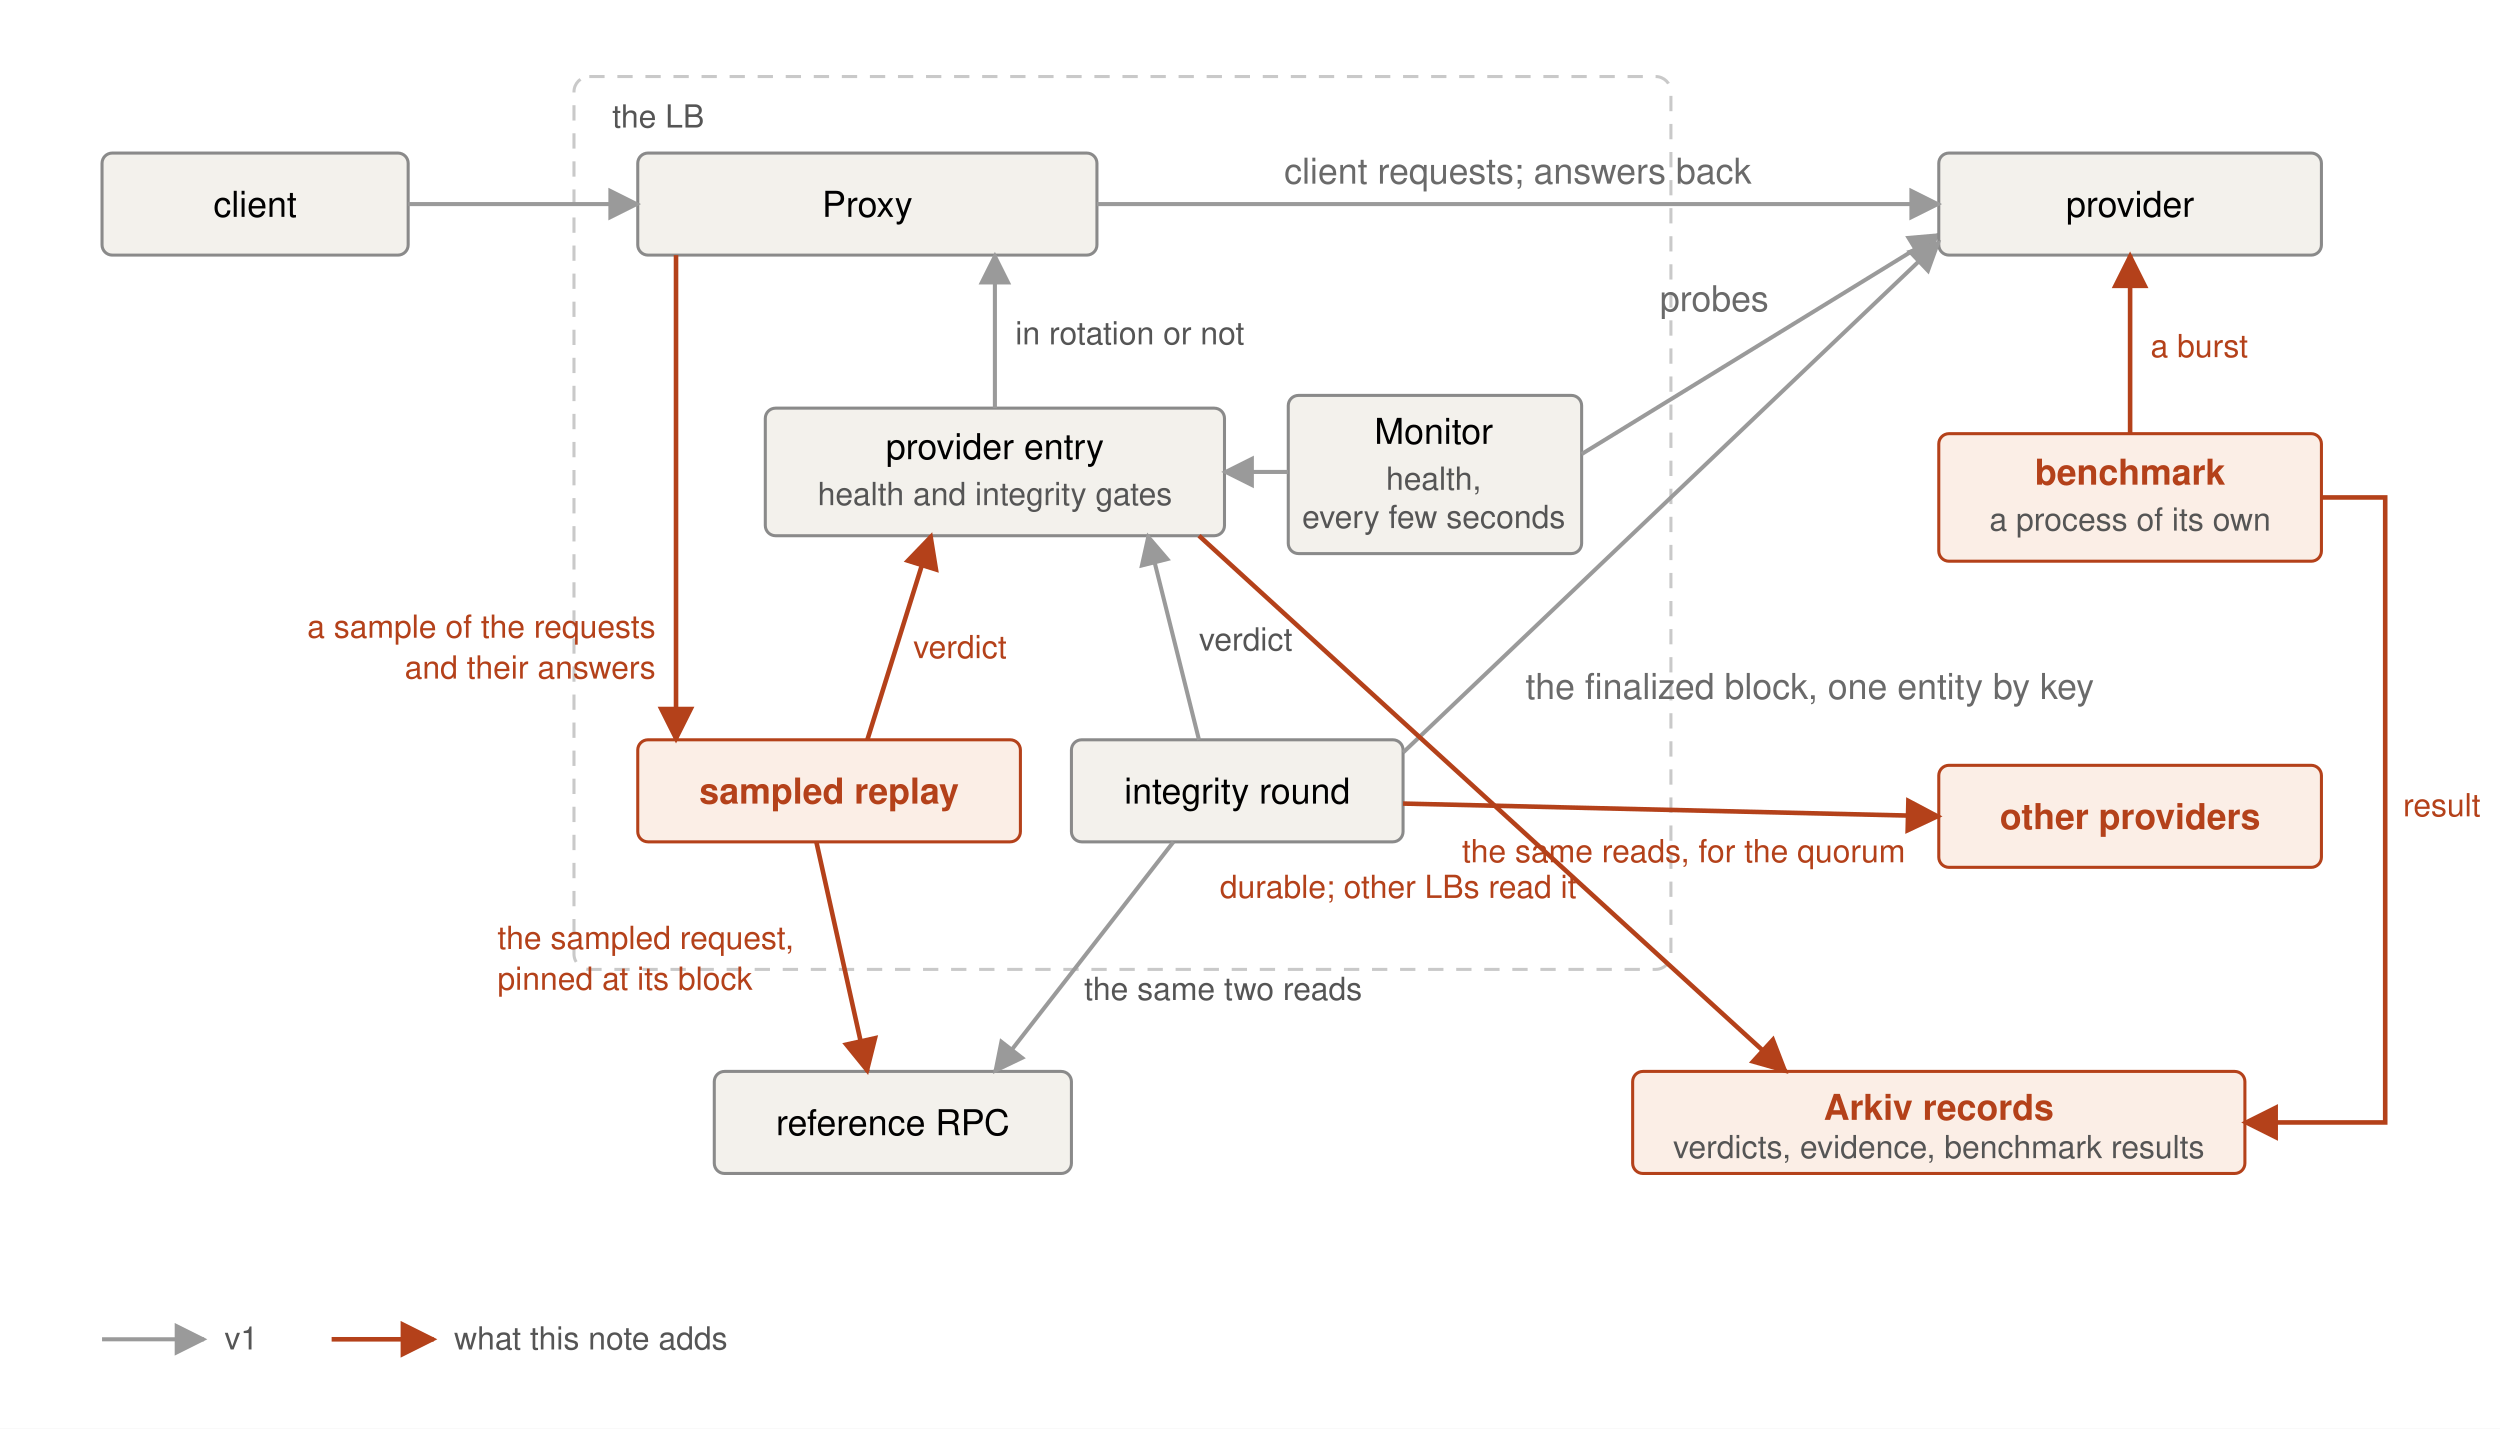
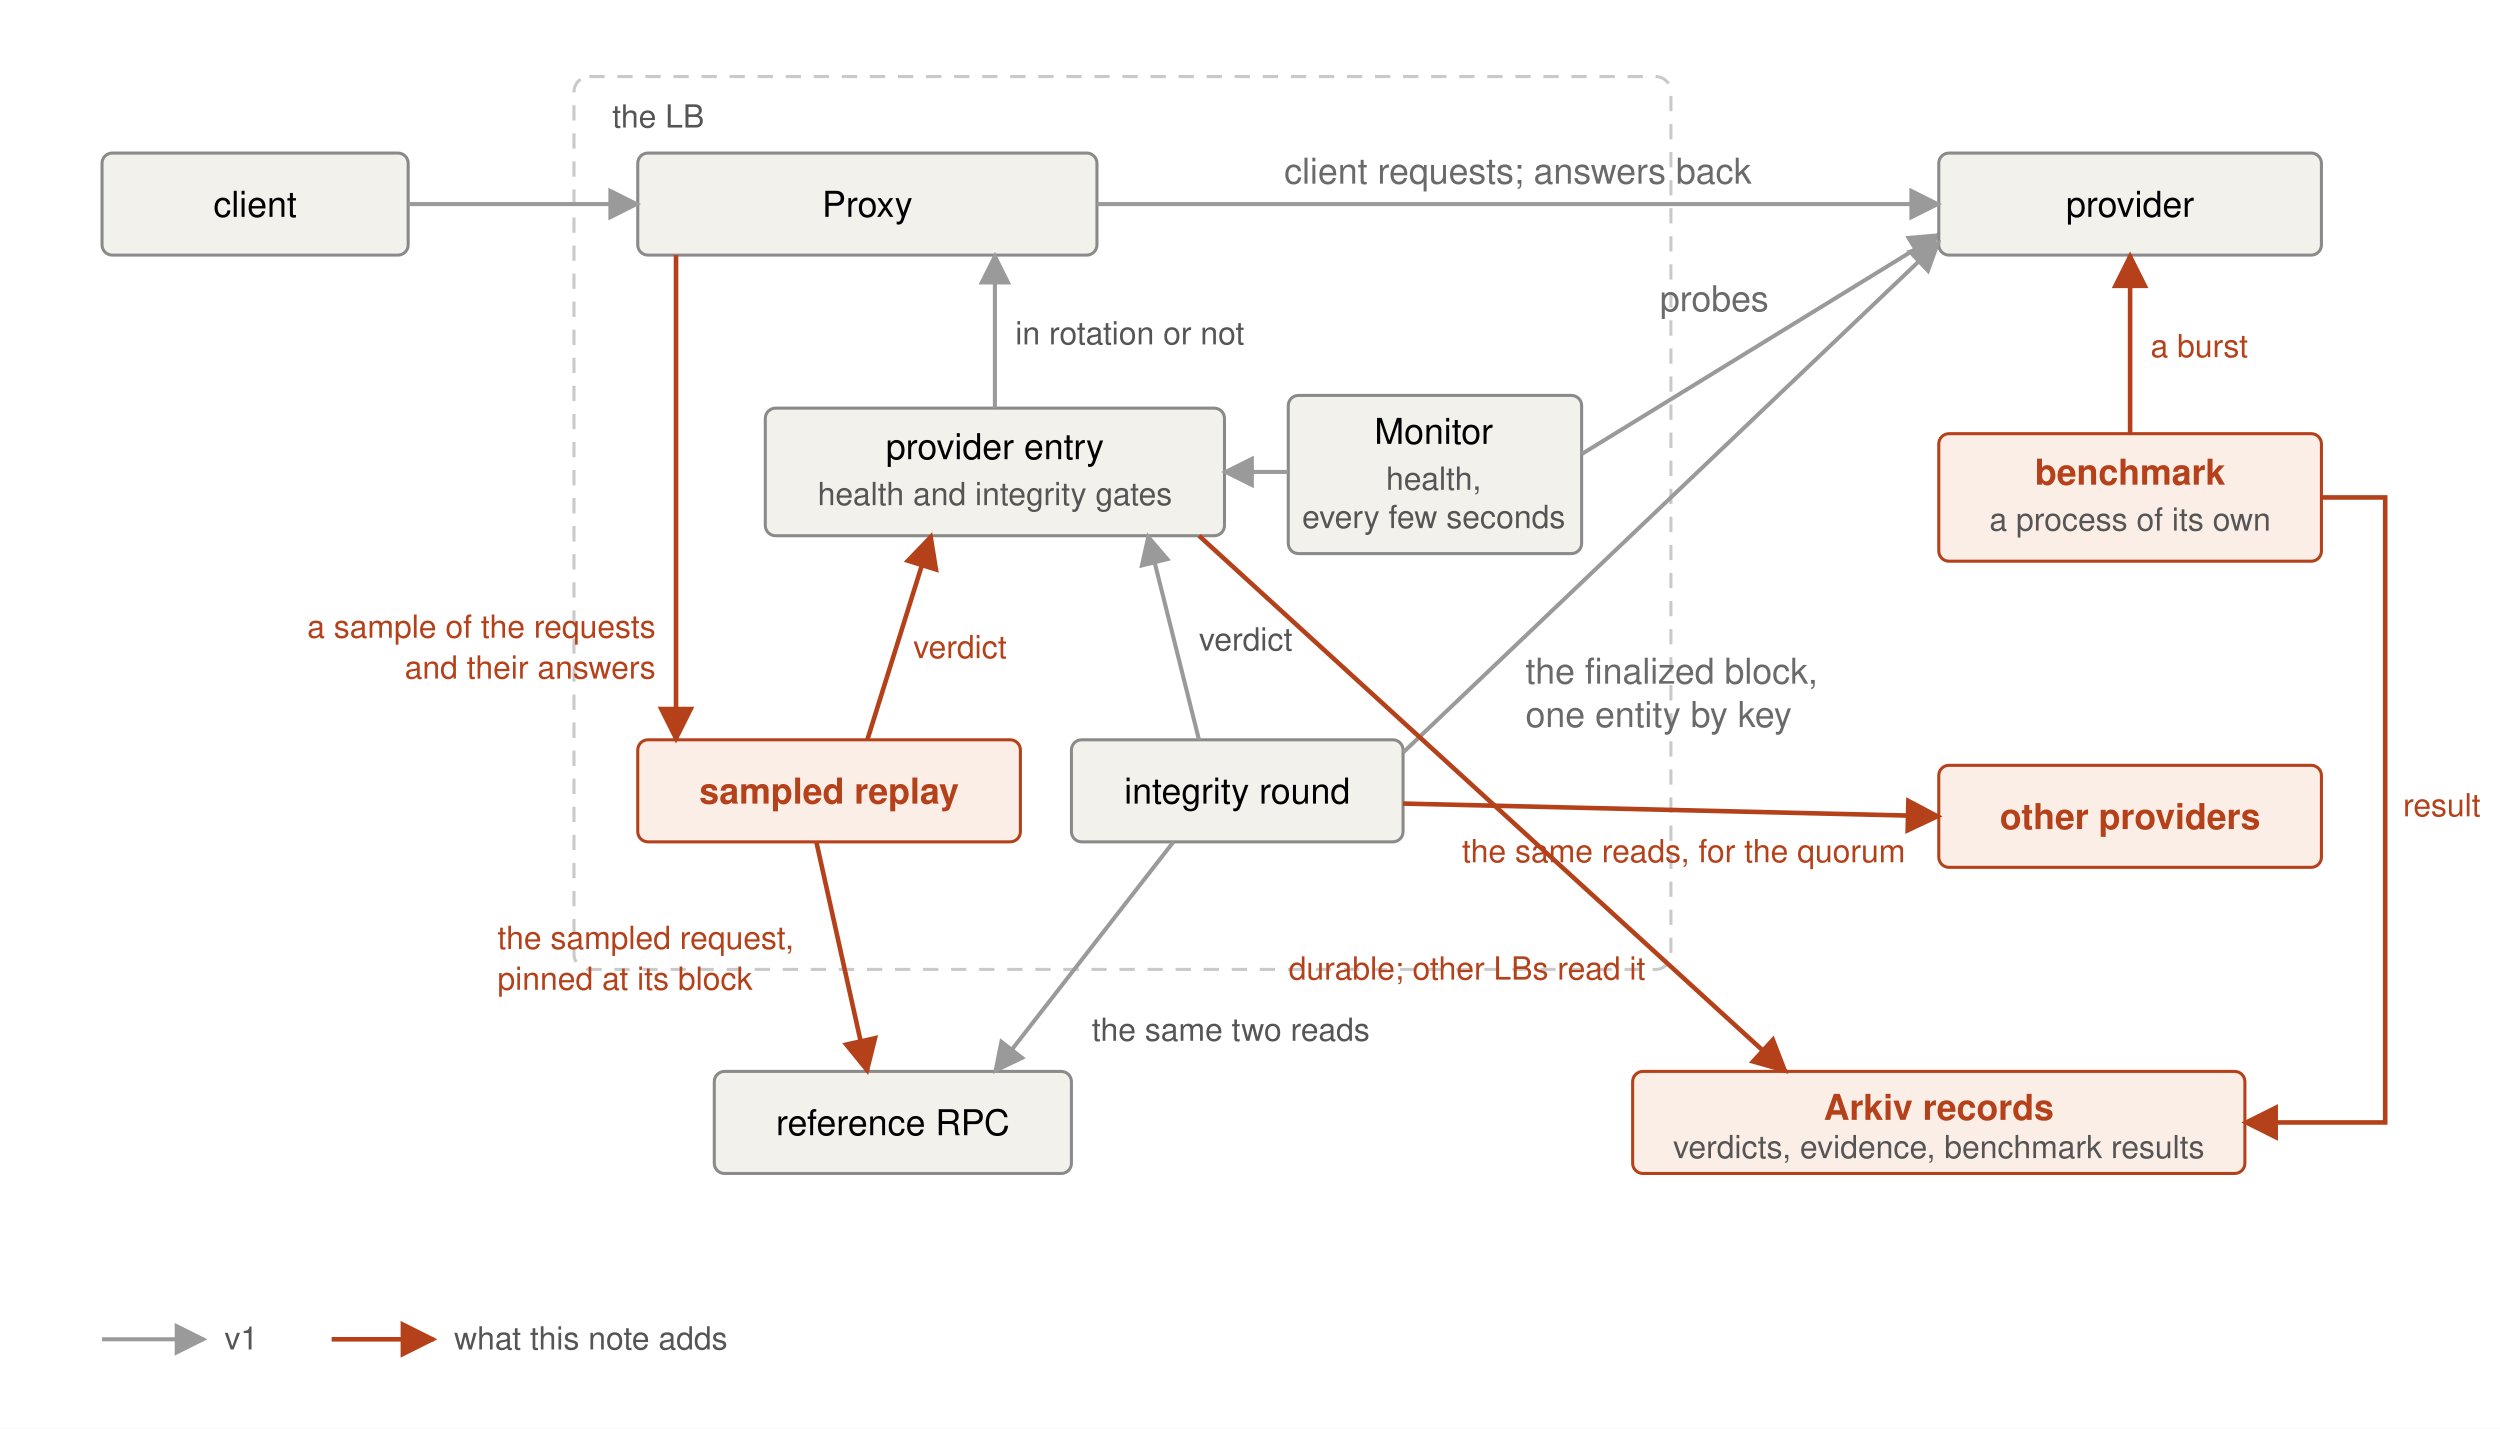
<svg xmlns="http://www.w3.org/2000/svg" width="980" height="560" viewBox="0 0 980 560" font-family="system-ui, -apple-system, 'Segoe UI', Helvetica, Arial, sans-serif" font-size="14">
  <defs>
    <marker id="g" viewBox="0 0 10 10" refX="9" refY="5" markerWidth="8" markerHeight="8" orient="auto-start-reverse">
      <path d="M 0 0 L 10 5 L 0 10 z" fill="#9a9a9a" />
    </marker>
    <marker id="n" viewBox="0 0 10 10" refX="9" refY="5" markerWidth="8" markerHeight="8" orient="auto-start-reverse">
      <path d="M 0 0 L 10 5 L 0 10 z" fill="#b4411a" />
    </marker>
  </defs>
  <style>
    .v1 { stroke: #9a9a9a; fill: none; stroke-width: 1.6; marker-end: url(#g); }
    .new { stroke: #b4411a; fill: none; stroke-width: 1.8; marker-end: url(#n); }
    .lv1 { fill: #6a6a6a; }
    .lnew { fill: #b4411a; font-weight: 600; }
    .box { fill: #f3f1ec; stroke: #8a8a8a; stroke-width: 1.2; }
    .boxnew { fill: #fbeee6; stroke: #b4411a; stroke-width: 1.2; }
    .lb { fill: none; stroke: #c9c9c9; stroke-width: 1.2; stroke-dasharray: 6 5; }
    .small { font-size: 12.5px; fill: #555; }
    .smallnew { font-size: 12.5px; fill: #b4411a; }
    .t { text-anchor: middle; }
  </style>
  <rect width="980" height="560" fill="#ffffff" />
  <rect x="225" y="30" width="430" height="350" rx="6" class="lb" />
  <text x="240" y="50" class="small">the LB</text>
  <rect x="40" y="60" width="120" height="40" rx="4" class="box" />
  <text x="100" y="85" class="t">client</text>
  <rect x="250" y="60" width="180" height="40" rx="4" class="box" />
  <text x="340" y="85" class="t">Proxy</text>
  <rect x="300" y="160" width="180" height="50" rx="4" class="box" />
  <text x="390" y="180" class="t">provider entry</text>
  <text x="390" y="198" class="t small">health and integrity gates</text>
  <rect x="250" y="290" width="150" height="40" rx="4" class="boxnew" />
  <text x="325" y="315" class="t lnew">sampled replay</text>
  <rect x="420" y="290" width="130" height="40" rx="4" class="box" />
  <text x="485" y="315" class="t">integrity round</text>
  <rect x="505" y="155" width="115" height="62" rx="4" class="box" />
  <text x="562" y="174" class="t">Monitor</text>
  <text x="562" y="192" class="t small">health,</text>
  <text x="562" y="207" class="t small">every few seconds</text>
  <line x1="620" y1="178" x2="760" y2="92" class="v1" />
  <text x="672" y="122" class="t lv1">probes</text>
  <line x1="505" y1="185" x2="480" y2="185" class="v1" />
  <rect x="760" y="60" width="150" height="40" rx="4" class="box" />
  <text x="835" y="85" class="t">provider</text>
  <rect x="760" y="170" width="150" height="50" rx="4" class="boxnew" />
  <text x="835" y="190" class="t lnew">benchmark</text>
  <text x="835" y="208" class="t small">a process of its own</text>
  <rect x="760" y="300" width="150" height="40" rx="4" class="boxnew" />
  <text x="835" y="325" class="t lnew">other providers</text>
  <rect x="280" y="420" width="140" height="40" rx="4" class="box" />
  <text x="350" y="445" class="t">reference RPC</text>
  <rect x="640" y="420" width="240" height="40" rx="4" class="boxnew" />
  <text x="760" y="439" class="t lnew">Arkiv records</text>
  <text x="760" y="454" class="t small">verdicts, evidence, benchmark results</text>
  <line x1="160" y1="80" x2="250" y2="80" class="v1" />
  <line x1="430" y1="80" x2="760" y2="80" class="v1" />
  <text x="595" y="72" class="t lv1">client requests; answers back</text>
  <line x1="390" y1="160" x2="390" y2="100" class="v1" />
  <text x="398" y="135" class="small">in rotation or not</text>
  <line x1="265" y1="100" x2="265" y2="290" class="new" />
  <text x="257" y="250" text-anchor="end" class="smallnew">a sample of the requests</text>
  <text x="257" y="266" text-anchor="end" class="smallnew">and their answers</text>
  <line x1="340" y1="290" x2="365" y2="210" class="new" />
  <text x="358" y="258" class="smallnew">verdict</text>
  <line x1="470" y1="290" x2="450" y2="210" class="v1" />
  <text x="470" y="255" class="small">verdict</text>
  <line x1="550" y1="295" x2="760" y2="95" class="v1" />
-   <text x="598" y="274" class="lv1">the finalized block, one entity by key</text>
+   <text x="598" y="268" class="lv1">the finalized block,</text>
+   <text x="598" y="285" class="lv1">one entity by key</text>
  <line x1="550" y1="315" x2="760" y2="320" class="new" />
  <text x="660" y="338" class="t smallnew">the same reads, for the quorum</text>
  <line x1="320" y1="330" x2="340" y2="420" class="new" />
  <text x="195" y="372" class="smallnew">the sampled request,</text>
  <text x="195" y="388" class="smallnew">pinned at its block</text>
  <line x1="460" y1="330" x2="390" y2="420" class="v1" />
-   <text x="425" y="392" class="small">the same two reads</text>
+   <text x="428" y="408" class="small">the same two reads</text>
  <line x1="470" y1="210" x2="700" y2="420" class="new" />
-   <text x="618" y="352" text-anchor="end" class="smallnew">durable; other LBs read it</text>
+   <text x="645" y="384" text-anchor="end" class="smallnew">durable; other LBs read it</text>
  <line x1="835" y1="170" x2="835" y2="100" class="new" />
  <text x="843" y="140" class="smallnew">a burst</text>
  <polyline points="910,195 935,195 935,440 880,440" class="new" />
  <text x="942" y="320" class="smallnew">result</text>
  <line x1="40" y1="525" x2="80" y2="525" class="v1" />
  <text x="88" y="529" class="small">v1</text>
  <line x1="130" y1="525" x2="170" y2="525" class="new" />
  <text x="178" y="529" class="small">what this note adds</text>
</svg>
